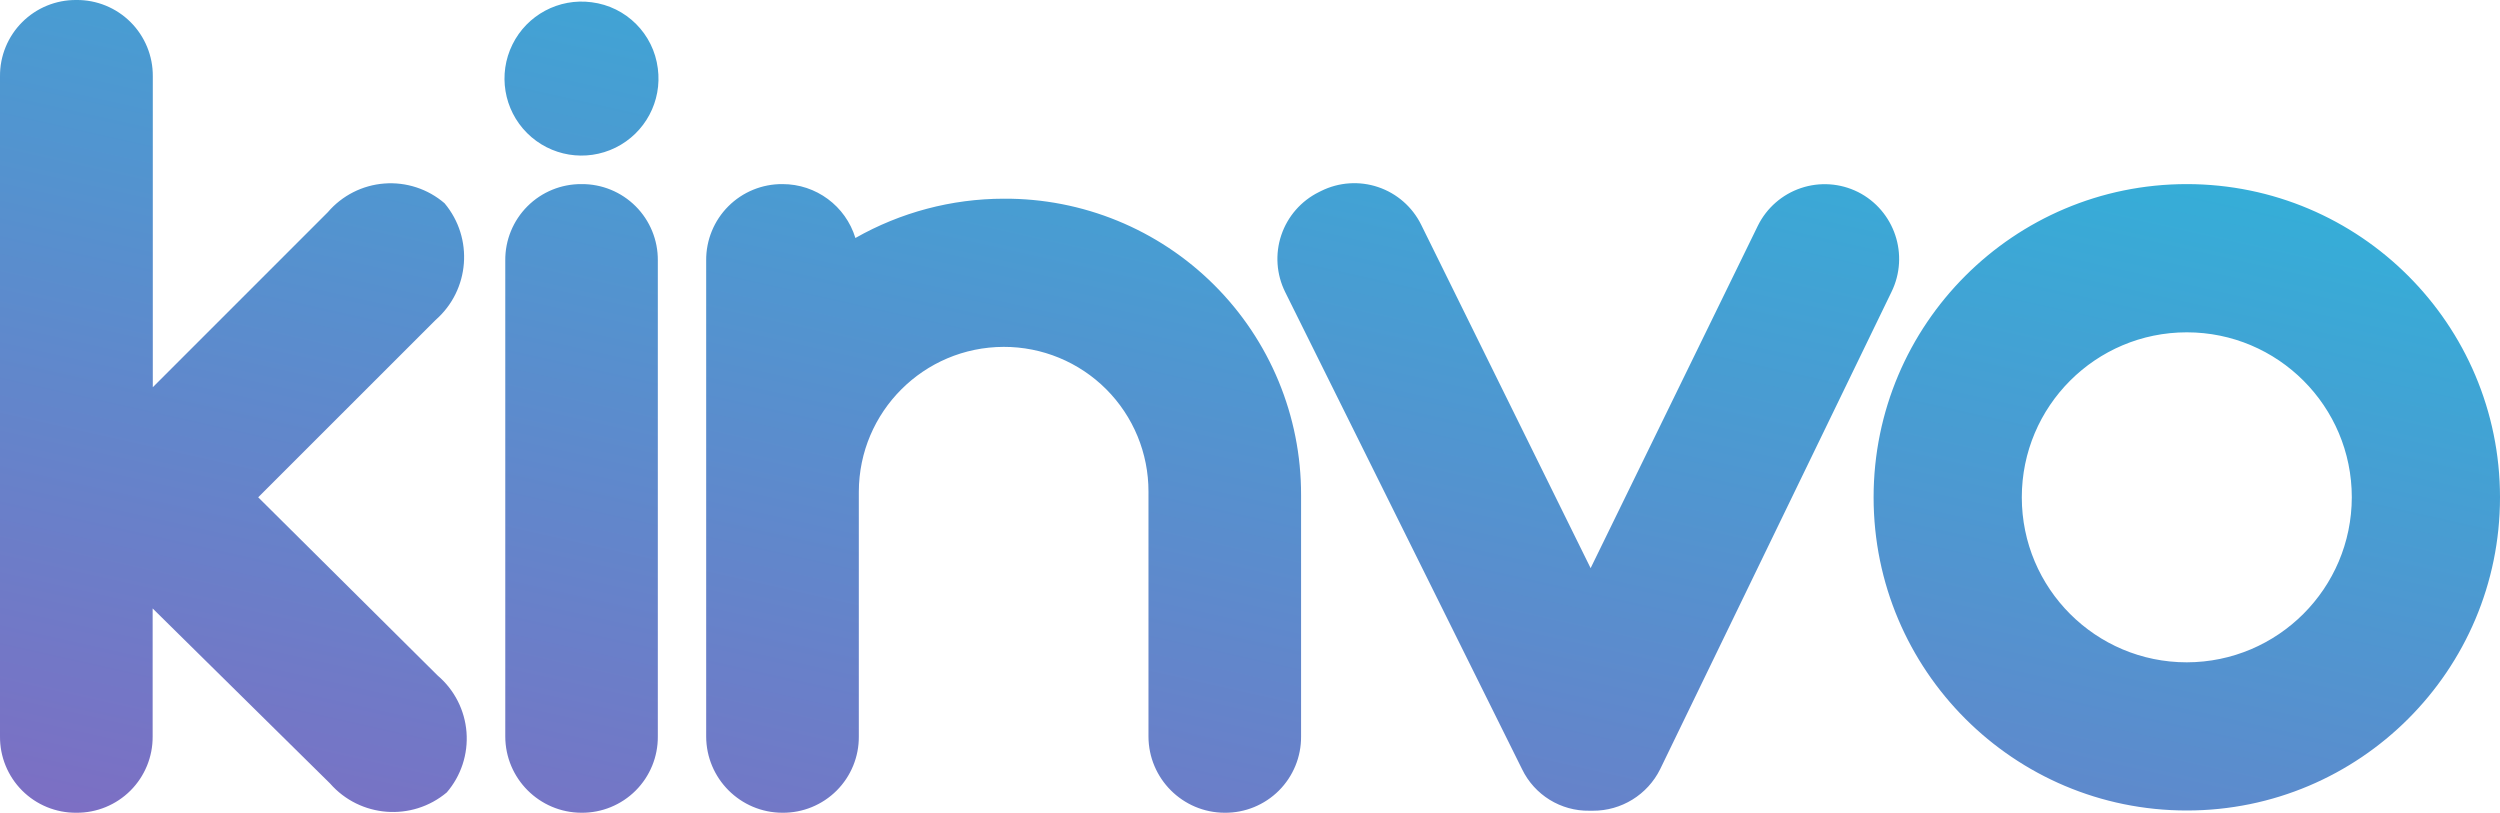
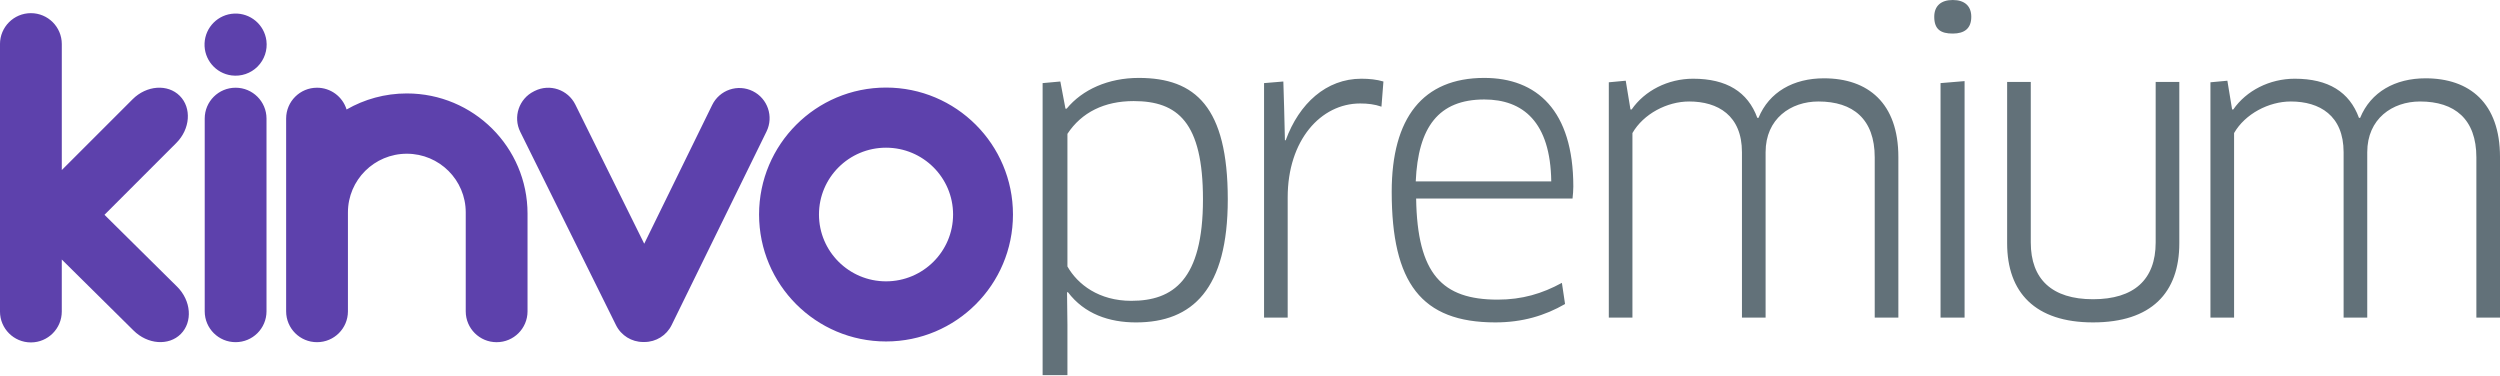
- <svg xmlns="http://www.w3.org/2000/svg" width="100" height="32.51" viewBox="0 0 100 32.51">
-   <defs>
-     <linearGradient id="a" x1="1.047" y1="-0.436" x2="-0.268" y2="1.444" gradientUnits="objectBoundingBox">
-       <stop offset="0" stop-color="#0dd1e3" />
-       <stop offset="1" stop-color="#9e51ba" />
-     </linearGradient>
-   </defs>
-   <g transform="translate(-28 -32)">
-     <path d="M23.664.09a3.08,3.08,0,1,0,2.649,2.649A3.05,3.05,0,0,0,23.664.09Zm-.4,7.274h0a3.028,3.028,0,0,0-3.053,3.053V29.457A3.057,3.057,0,0,0,23.26,32.51h0a3.028,3.028,0,0,0,3.053-3.053V10.418A3.028,3.028,0,0,0,23.26,7.364ZM10.328,19.892,17.423,12.8a3.349,3.349,0,0,0,.359-4.67,3.308,3.308,0,0,0-4.67.359l-7,7V3.053A3.028,3.028,0,0,0,3.053,0,3.028,3.028,0,0,0,0,3.053v26.4A3.028,3.028,0,0,0,3.053,32.51h0a3.028,3.028,0,0,0,3.053-3.053V24.338l7.095,7a3.349,3.349,0,0,0,4.67.359h0a3.308,3.308,0,0,0-.359-4.67ZM87.472,7.364A12.528,12.528,0,1,0,100,19.892,12.533,12.533,0,0,0,87.472,7.364Zm0,19.129a6.6,6.6,0,1,1,6.6-6.6A6.612,6.612,0,0,1,87.472,26.493ZM40.144,7.948h0A12.037,12.037,0,0,0,34.216,9.52,3.045,3.045,0,0,0,31.3,7.364h0a3.028,3.028,0,0,0-3.053,3.053V29.457A3.057,3.057,0,0,0,31.3,32.51h0a3.028,3.028,0,0,0,3.053-3.053V19.668a5.807,5.807,0,0,1,5.793-5.793h0a5.778,5.778,0,0,1,5.793,5.793v9.789A3.057,3.057,0,0,0,48.99,32.51h0a3.028,3.028,0,0,0,3.053-3.053V19.8A11.825,11.825,0,0,0,40.144,7.948Zm34.172-.269h0a2.982,2.982,0,0,0-4,1.347l-6.691,13.7-6.78-13.74a2.982,2.982,0,0,0-4-1.347l-.09.045a2.982,2.982,0,0,0-1.347,4l9.475,19.084a2.94,2.94,0,0,0,2.694,1.661h.135a2.989,2.989,0,0,0,2.694-1.661l9.25-19.084A3,3,0,0,0,74.315,7.678Z" transform="translate(28 32)" fill="url(#a)" />
+ <svg xmlns="http://www.w3.org/2000/svg" width="190.144" height="28.532" viewBox="28 31 190.144 28.532">
+   <g data-name="Group 11770">
+     <path d="M45.92 37.672a2.346 2.346 0 0 0-2.35 2.342v14.668a2.346 2.346 0 0 0 2.35 2.342 2.347 2.347 0 0 0 2.35-2.342V40.014a2.347 2.347 0 0 0-2.35-2.342Zm49.469-.012c-5.333 0-9.656 4.323-9.656 9.655 0 5.333 4.323 9.656 9.656 9.656a9.655 9.655 0 0 0 9.655-9.656 9.655 9.655 0 0 0-9.655-9.655Zm0 14.738c-2.817 0-5.1-2.276-5.1-5.083 0-2.807 2.283-5.082 5.1-5.082 2.816 0 5.1 2.275 5.1 5.082s-2.284 5.083-5.1 5.083ZM85.253 37.931a2.3 2.3 0 0 0-3.084 1.05l-5.171 10.556-5.24-10.584a2.3 2.3 0 0 0-3.084-1.039l-.067.034a2.3 2.3 0 0 0-1.037 3.08l7.284 14.706a2.3 2.3 0 0 0 2.06 1.278h.101a2.3 2.3 0 0 0 2.066-1.286l7.218-14.722a2.299 2.299 0 0 0-1.046-3.073Zm-39.64-1.194a2.364 2.364 0 0 0 2.649-2.649 2.363 2.363 0 1 0-2.65 2.649Zm13.33 1.37c-1.67 0-3.234.445-4.583 1.221a2.35 2.35 0 0 0-2.247-1.656 2.345 2.345 0 0 0-2.35 2.34v14.673a2.345 2.345 0 0 0 2.35 2.34 2.346 2.346 0 0 0 2.35-2.34v-7.53c0-2.465 2.006-4.463 4.48-4.463 2.474 0 4.48 1.998 4.48 4.462v7.53a2.345 2.345 0 0 0 2.35 2.342 2.346 2.346 0 0 0 2.35-2.341V47.25c0-5.05-4.11-9.143-9.18-9.143Zm-22.996 9.23 5.46-5.461c1.064-1.064 1.181-2.67.264-3.588-.918-.918-2.525-.8-3.588.264L32.7 43.934v-9.583a2.35 2.35 0 1 0-4.701 0v20.343a2.35 2.35 0 1 0 4.7 0v-3.956l5.451 5.393c1.07 1.07 2.68 1.191 3.598.274.918-.919.795-2.53-.274-3.598l-5.528-5.47Z" fill="#5d41ac" fill-rule="evenodd" data-name="Path 3737" />
+     <path d="M176.522 31c-.898 0-1.408.456-1.408 1.276 0 .973.51 1.277 1.408 1.277.9 0 1.409-.395 1.409-1.277 0-.82-.51-1.276-1.409-1.276Zm15.433 18.444c0 2.826-1.649 4.315-4.765 4.315-3.116 0-4.734-1.52-4.734-4.315V37.23h-1.798v12.275c0 3.737 2.127 6.016 6.532 6.016 4.435 0 6.563-2.25 6.563-6.016V37.23h-1.798v12.214Zm-16.362 5.713h1.828V37.169l-1.828.152v17.836ZM114.61 36.926c-2.307 0-4.284.88-5.483 2.339h-.09l-.39-2.066-1.348.122v22.211h1.887v-3.829l-.03-2.46.06-.031c1.26 1.671 3.147 2.31 5.185 2.31 4.315 0 6.981-2.553 6.981-9.36 0-7.019-2.457-9.236-6.772-9.236Zm-.569 16.954c-2.457 0-4.076-1.245-4.855-2.613V41.18c1.08-1.641 2.818-2.492 5.035-2.492 3.356 0 5.274 1.61 5.274 7.475 0 6.138-2.278 7.717-5.454 7.717Zm98.44-16.924c-2.307 0-4.164 1.033-4.974 3.008h-.09c-.719-1.975-2.337-2.977-4.883-2.977-1.918 0-3.686.91-4.675 2.338h-.09l-.36-2.186-1.288.12v17.898h1.798V41.119c.839-1.459 2.637-2.4 4.315-2.4 2.187 0 4.015 1.063 4.015 3.858v12.58h1.798v-12.58c0-2.552 1.917-3.858 4.015-3.858 2.636 0 4.285 1.336 4.285 4.253v12.185h1.797V42.942c0-4.102-2.306-5.986-5.663-5.986Zm-86.693 4.71h-.06l-.06-2.462-.06-2.005-1.467.122v17.836h1.797V46.01c0-4.344 2.517-7.14 5.513-7.14.57 0 1.11.061 1.619.243l.15-1.914c-.51-.152-1.08-.212-1.678-.212-2.667 0-4.735 1.883-5.754 4.679Zm40.934-4.71c-2.307 0-4.165 1.033-4.975 3.008h-.089c-.72-1.975-2.337-2.977-4.884-2.977-1.917 0-3.686.91-4.674 2.338h-.09l-.36-2.186-1.288.12v17.898h1.797V41.119c.84-1.459 2.637-2.4 4.315-2.4 2.188 0 4.015 1.063 4.015 3.858v12.58h1.798v-12.58c0-2.552 1.918-3.858 4.016-3.858 2.636 0 4.284 1.336 4.284 4.253v12.185h1.798V42.942c0-4.102-2.307-5.986-5.663-5.986Zm-25.83-.03c-4.675 0-7.042 3.038-7.042 8.66 0 6.927 2.247 9.935 7.88 9.935 2.068 0 3.775-.516 5.304-1.398l-.24-1.61c-1.498.82-3.026 1.276-4.884 1.276-4.225 0-6.113-1.945-6.202-7.688h11.895c.03-.243.06-.637.06-.91 0-5.804-2.787-8.265-6.772-8.265Zm-5.214 7.87c.18-4.133 1.738-6.23 5.213-6.23 2.937 0 5.034 1.702 5.094 6.23h-10.307Z" fill="#627179" fill-rule="evenodd" data-name="Path 3738" />
  </g>
</svg>
